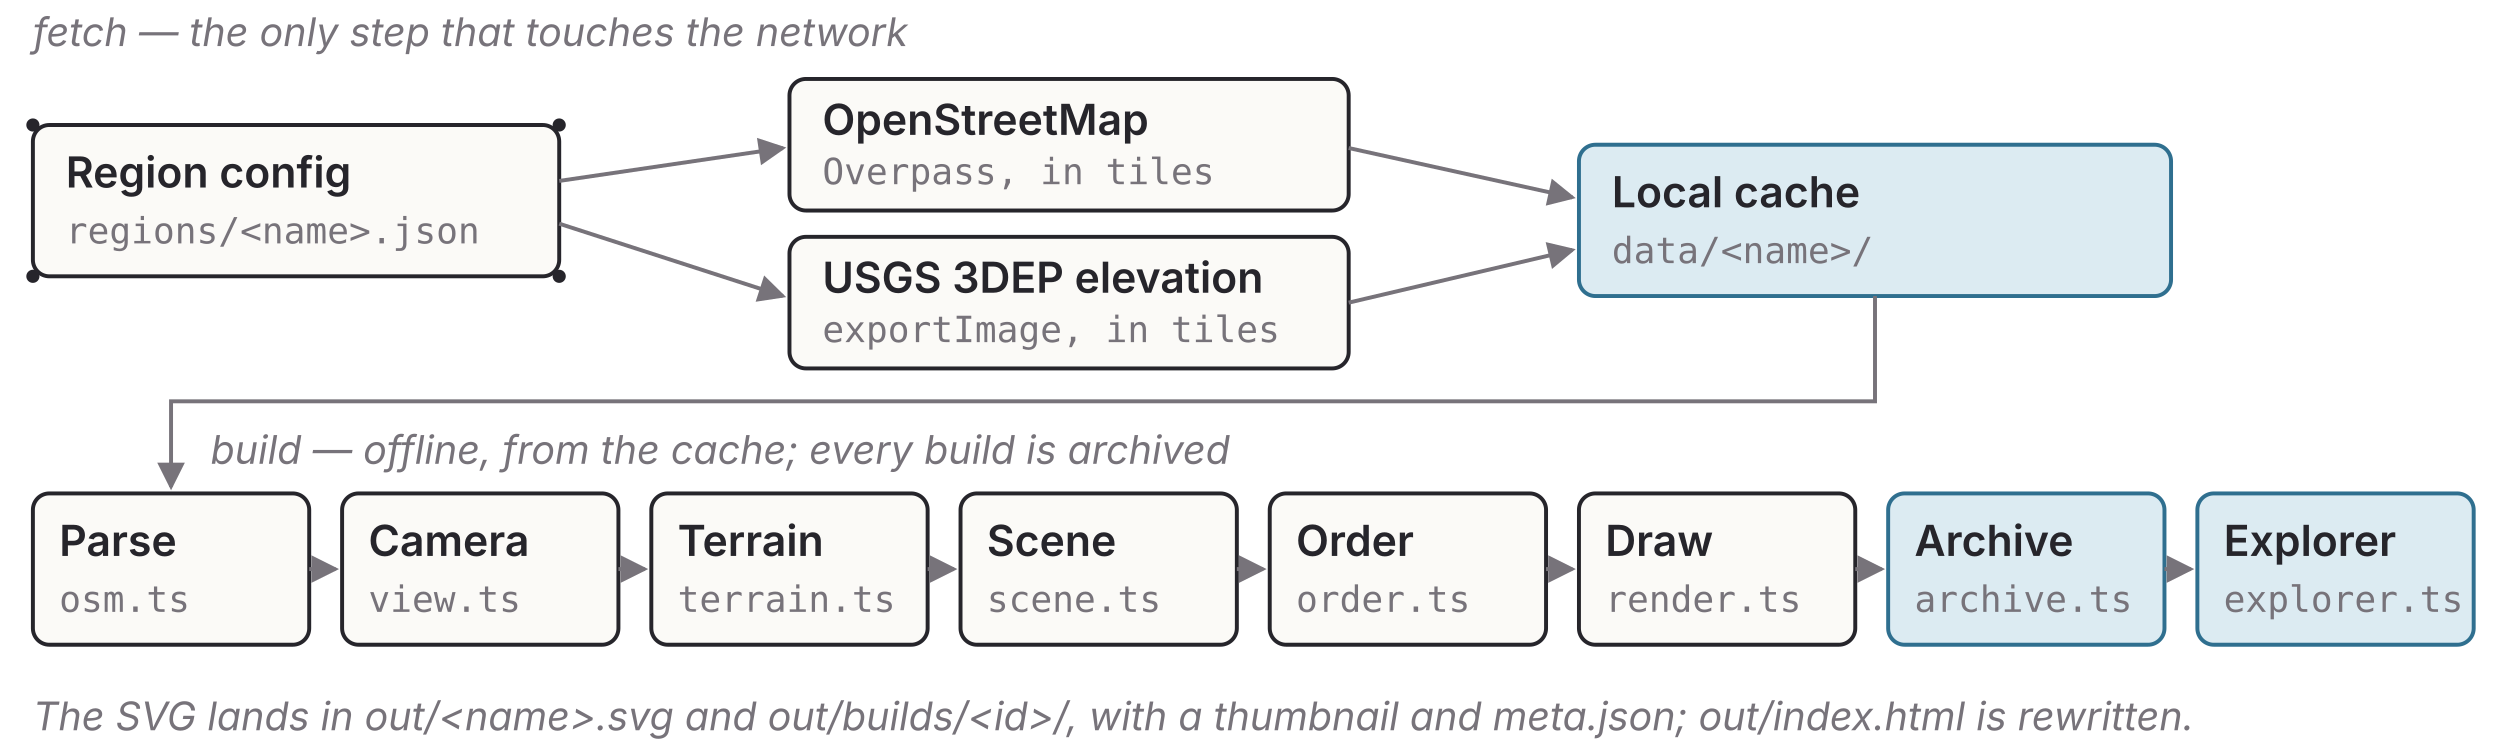
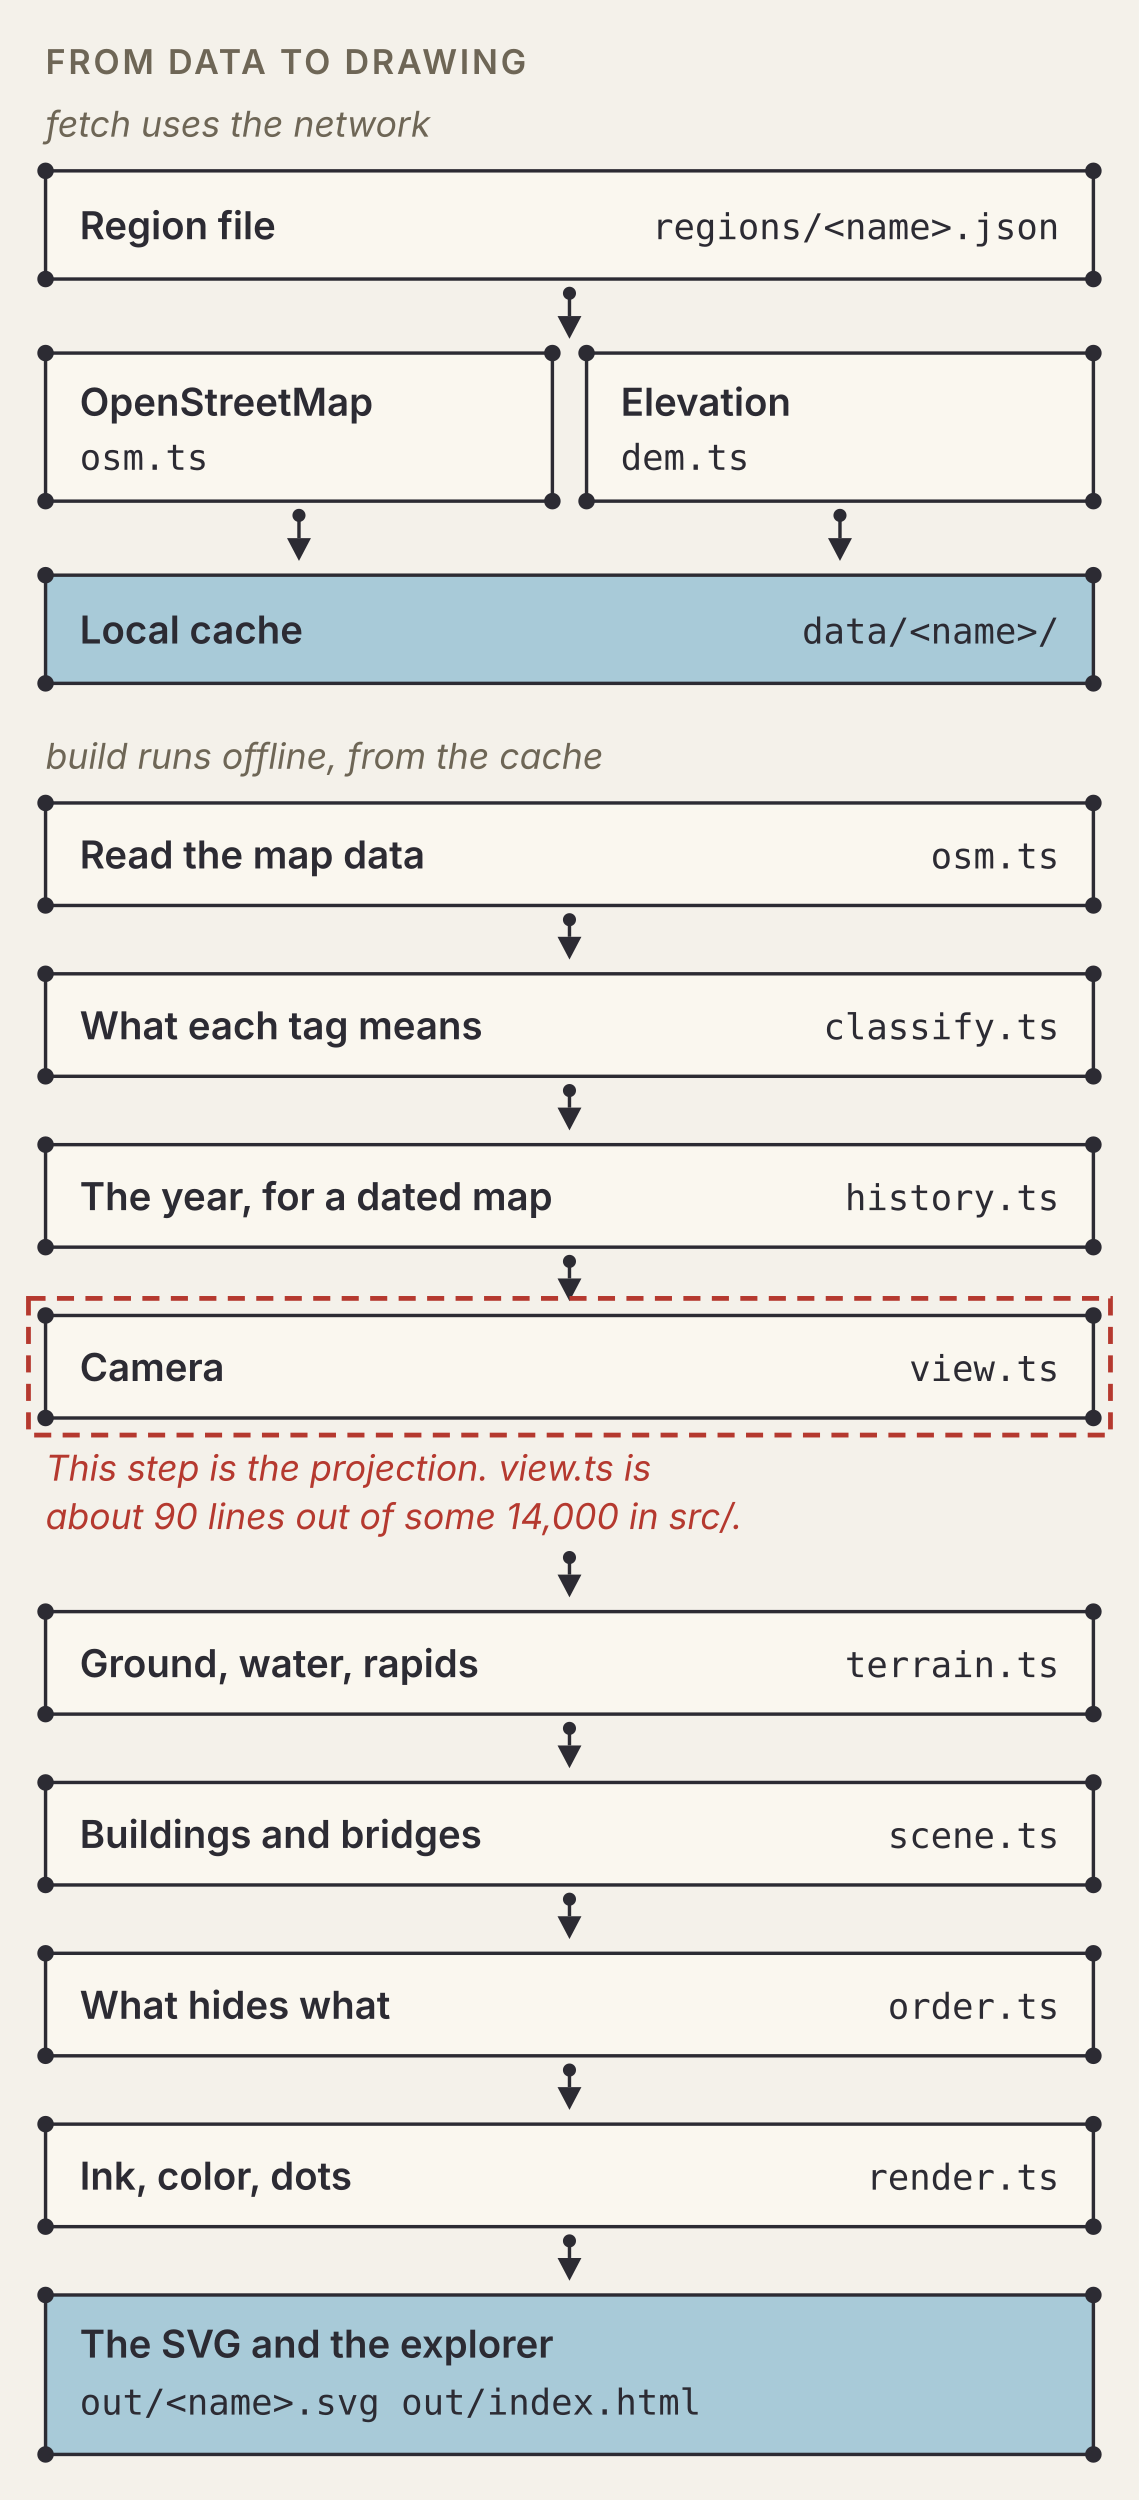
- <svg xmlns="http://www.w3.org/2000/svg" viewBox="0 0 760 228" role="img" aria-labelledby="t d" font-family="ui-sans-serif, -apple-system, 'Segoe UI', system-ui, sans-serif">
+ <svg xmlns="http://www.w3.org/2000/svg" viewBox="0 0 400 878" width="400" height="878" role="img" aria-labelledby="pipe-t pipe-d">
  <style>
- .b{fill:#fbfaf7;stroke:#26252b;stroke-width:1.2}
- .k{fill:#dcebf2;stroke:#2f6f8f;stroke-width:1.2}
- .t{fill:#26252b;font-size:13px;font-weight:600}
- .s{fill:#77737a;font-size:11px;font-family:ui-monospace,SFMono-Regular,Menlo,monospace}
- .l{fill:#77737a;font-size:12px;font-style:italic}
- .a{fill:none;stroke:#77737a;stroke-width:1.2;marker-end:url(#h)}
- .h{fill:#77737a}
- .dot{fill:#26252b}
- @media (prefers-color-scheme: dark){
- .b{fill:#1b1d23;stroke:#e5e6ec}.k{fill:#22323d;stroke:#7fb6d4}.t{fill:#e5e6ec}.s,.l{fill:#9497a3}.a{stroke:#9497a3}.h{fill:#9497a3}.dot{fill:#e5e6ec}
- }
+ text{font-family:ui-sans-serif, -apple-system, 'Segoe UI', system-ui, sans-serif}
+ .h{font:600 12px ui-sans-serif, -apple-system, 'Segoe UI', system-ui, sans-serif;letter-spacing:.08em}
+ .n{font:700 16px 'Libre Baskerville', Baskerville, Georgia, serif}
+ .b{font-size:13.5px}
+ .bb{font-size:13.5px;font-weight:600}
+ .m{font:12.5px ui-monospace, SFMono-Regular, Menlo, monospace}
+ .s{font-size:12.5px}
+ .si{font-size:12.5px;font-style:italic}
+ .bg{fill:#f4f1ea}.ink{fill:#2c2b33}.dim{fill:#6e6656}.card{fill:#faf7ef}.artist{fill:#f2c879}.agent{fill:#c3d3e2}.code{fill:#d3dfb9}.cache{fill:#a8cad8}.acc{fill:#b5392f}.edge{fill:none;stroke:#2c2b33;stroke-width:1.2}.thin{fill:none;stroke:#2c2b33;stroke-width:0.72}.edge.card{fill:#faf7ef}.edge.cache{fill:#a8cad8}.edge.artist{fill:#f2c879}.edge.agent{fill:#c3d3e2}.edge.code{fill:#d3dfb9}.mark{fill:#f4f1ea;stroke:#2c2b33;stroke-width:1.2}.mark.solid{fill:#2c2b33}.mark.dash{stroke-dasharray:2.6 1.7}.hl{fill:none;stroke:#b5392f;stroke-width:1.68;stroke-dasharray:6 4}
+ @media (prefers-color-scheme: dark){.bg{fill:#14161d}.ink{fill:#c9d1e6}.dim{fill:#8a90a2}.card{fill:#1d2029}.artist{fill:#8a6f3c}.agent{fill:#34465a}.code{fill:#22302a}.cache{fill:#1b2e3b}.acc{fill:#e0614f}.edge{fill:none;stroke:#c9d1e6;stroke-width:1.2}.thin{fill:none;stroke:#c9d1e6;stroke-width:0.72}.edge.card{fill:#1d2029}.edge.cache{fill:#1b2e3b}.edge.artist{fill:#8a6f3c}.edge.agent{fill:#34465a}.edge.code{fill:#22302a}.mark{fill:#14161d;stroke:#c9d1e6;stroke-width:1.2}.mark.solid{fill:#c9d1e6}.mark.dash{stroke-dasharray:2.6 1.7}.hl{fill:none;stroke:#e0614f;stroke-width:1.68;stroke-dasharray:6 4}}
</style>
-   <defs>
-     <marker id="h" viewBox="0 0 8 8" refX="7" refY="4" markerWidth="7" markerHeight="7" orient="auto">
-       <path class="h" d="M0 0L8 4L0 8z" />
-     </marker>
-   </defs>
-   <text class="l" x="10" y="14">fetch — the only step that touches the network</text>
-   <rect class="b" x="10" y="38" width="160" height="46" rx="5" />
-   <text class="t" x="20" y="57">Region config</text>
-   <text class="s" x="20" y="74">regions/&lt;name&gt;.json</text>
-   <rect class="b" x="240" y="24" width="170" height="40" rx="5" />
-   <text class="t" x="250" y="41">OpenStreetMap</text>
-   <text class="s" x="250" y="56">Overpass, in tiles</text>
-   <rect class="b" x="240" y="72" width="170" height="40" rx="5" />
-   <text class="t" x="250" y="89">USGS 3DEP elevation</text>
-   <text class="s" x="250" y="104">exportImage, in tiles</text>
-   <rect class="k" x="480" y="44" width="180" height="46" rx="5" />
-   <text class="t" x="490" y="63">Local cache</text>
-   <text class="s" x="490" y="80">data/&lt;name&gt;/</text>
-   <path class="a" d="M170 55L238 45" />
-   <path class="a" d="M170 68L238 90" />
-   <path class="a" d="M410 45L478 60" />
-   <path class="a" d="M410 92L478 76" />
-   <text class="l" x="64" y="141">build — offline, from the cache; every build is archived</text>
-   <path class="a" d="M570 90V122H52V148" />
-   <g transform="translate(10 150)">
-     <rect class="b" x="0" width="84" height="46" rx="5" />
-     <text class="t" x="8" y="19">Parse</text>
-     <text class="s" x="8" y="36">osm.ts</text>
-     <rect class="b" x="94" width="84" height="46" rx="5" />
-     <text class="t" x="102" y="19">Camera</text>
-     <text class="s" x="102" y="36">view.ts</text>
-     <rect class="b" x="188" width="84" height="46" rx="5" />
-     <text class="t" x="196" y="19">Terrain</text>
-     <text class="s" x="196" y="36">terrain.ts</text>
-     <rect class="b" x="282" width="84" height="46" rx="5" />
-     <text class="t" x="290" y="19">Scene</text>
-     <text class="s" x="290" y="36">scene.ts</text>
-     <rect class="b" x="376" width="84" height="46" rx="5" />
-     <text class="t" x="384" y="19">Order</text>
-     <text class="s" x="384" y="36">order.ts</text>
-     <rect class="b" x="470" width="84" height="46" rx="5" />
-     <text class="t" x="478" y="19">Draw</text>
-     <text class="s" x="478" y="36">render.ts</text>
-     <rect class="k" x="564" width="84" height="46" rx="5" />
-     <text class="t" x="572" y="19">Archive</text>
-     <text class="s" x="572" y="36">archive.ts</text>
-     <rect class="k" x="658" width="84" height="46" rx="5" />
-     <text class="t" x="666" y="19">Explorer</text>
-     <text class="s" x="666" y="36">explorer.ts</text>
-     <path class="a" d="M84 23H92" />
-     <path class="a" d="M178 23H186" />
-     <path class="a" d="M272 23H280" />
-     <path class="a" d="M366 23H374" />
-     <path class="a" d="M460 23H468" />
-     <path class="a" d="M554 23H562" />
-     <path class="a" d="M648 23H656" />
-   </g>
-   <circle class="dot" cx="10" cy="38" r="2" />
-   <circle class="dot" cx="170" cy="38" r="2" />
-   <circle class="dot" cx="10" cy="84" r="2" />
-   <circle class="dot" cx="170" cy="84" r="2" />
-   <text class="l" x="10" y="222">The SVG lands in out/&lt;name&gt;.svg and out/builds/&lt;id&gt;/, with a thumbnail and meta.json; out/index.html is rewritten.</text>
+   <rect width="400" height="878" class="bg" />
+   <text x="16" y="26" class="h dim">FROM DATA TO DRAWING</text>
+   <text x="16" y="48" class="si dim">fetch uses the network</text>
+   <rect x="16" y="60" width="368" height="38" class="edge card" />
+   <circle cx="16" cy="60" r="2.9" class="ink" />
+   <circle cx="384" cy="60" r="2.9" class="ink" />
+   <circle cx="16" cy="98" r="2.9" class="ink" />
+   <circle cx="384" cy="98" r="2.9" class="ink" />
+   <text x="28" y="84" class="bb ink">Region file</text>
+   <text x="372" y="84" class="m ink" text-anchor="end">regions/&lt;name&gt;.json</text>
+   <path d="M200 103L200 111" class="edge" />
+   <path d="M200 119L195.8 111L204.2 111Z" class="ink" />
+   <circle cx="200" cy="103" r="2.3" class="ink" />
+   <rect x="16" y="124" width="178" height="52" class="edge card" />
+   <circle cx="16" cy="124" r="2.9" class="ink" />
+   <circle cx="194" cy="124" r="2.9" class="ink" />
+   <circle cx="16" cy="176" r="2.9" class="ink" />
+   <circle cx="194" cy="176" r="2.9" class="ink" />
+   <text x="28" y="146" class="bb ink">OpenStreetMap</text>
+   <text x="28" y="165" class="m ink">osm.ts</text>
+   <rect x="206" y="124" width="178" height="52" class="edge card" />
+   <circle cx="206" cy="124" r="2.9" class="ink" />
+   <circle cx="384" cy="124" r="2.9" class="ink" />
+   <circle cx="206" cy="176" r="2.9" class="ink" />
+   <circle cx="384" cy="176" r="2.9" class="ink" />
+   <text x="218" y="146" class="bb ink">Elevation</text>
+   <text x="218" y="165" class="m ink">dem.ts</text>
+   <path d="M105 181L105 189" class="edge" />
+   <path d="M105 197L100.8 189L109.2 189Z" class="ink" />
+   <circle cx="105" cy="181" r="2.3" class="ink" />
+   <path d="M295 181L295 189" class="edge" />
+   <path d="M295 197L290.8 189L299.2 189Z" class="ink" />
+   <circle cx="295" cy="181" r="2.3" class="ink" />
+   <rect x="16" y="202" width="368" height="38" class="edge cache" />
+   <circle cx="16" cy="202" r="2.9" class="ink" />
+   <circle cx="384" cy="202" r="2.9" class="ink" />
+   <circle cx="16" cy="240" r="2.9" class="ink" />
+   <circle cx="384" cy="240" r="2.9" class="ink" />
+   <text x="28" y="226" class="bb ink">Local cache</text>
+   <text x="372" y="226" class="m ink" text-anchor="end">data/&lt;name&gt;/</text>
+   <text x="16" y="270" class="si dim">build runs offline, from the cache</text>
+   <rect x="16" y="282" width="368" height="36" class="edge card" />
+   <circle cx="16" cy="282" r="2.9" class="ink" />
+   <circle cx="384" cy="282" r="2.9" class="ink" />
+   <circle cx="16" cy="318" r="2.9" class="ink" />
+   <circle cx="384" cy="318" r="2.9" class="ink" />
+   <text x="28" y="305" class="bb ink">Read the map data</text>
+   <text x="372" y="305" class="m ink" text-anchor="end">osm.ts</text>
+   <path d="M200 323L200 329" class="edge" />
+   <path d="M200 337L195.8 329L204.2 329Z" class="ink" />
+   <circle cx="200" cy="323" r="2.3" class="ink" />
+   <rect x="16" y="342" width="368" height="36" class="edge card" />
+   <circle cx="16" cy="342" r="2.9" class="ink" />
+   <circle cx="384" cy="342" r="2.9" class="ink" />
+   <circle cx="16" cy="378" r="2.9" class="ink" />
+   <circle cx="384" cy="378" r="2.9" class="ink" />
+   <text x="28" y="365" class="bb ink">What each tag means</text>
+   <text x="372" y="365" class="m ink" text-anchor="end">classify.ts</text>
+   <path d="M200 383L200 389" class="edge" />
+   <path d="M200 397L195.8 389L204.2 389Z" class="ink" />
+   <circle cx="200" cy="383" r="2.3" class="ink" />
+   <rect x="16" y="402" width="368" height="36" class="edge card" />
+   <circle cx="16" cy="402" r="2.9" class="ink" />
+   <circle cx="384" cy="402" r="2.9" class="ink" />
+   <circle cx="16" cy="438" r="2.9" class="ink" />
+   <circle cx="384" cy="438" r="2.9" class="ink" />
+   <text x="28" y="425" class="bb ink">The year, for a dated map</text>
+   <text x="372" y="425" class="m ink" text-anchor="end">history.ts</text>
+   <path d="M200 443L200 449" class="edge" />
+   <path d="M200 457L195.8 449L204.2 449Z" class="ink" />
+   <circle cx="200" cy="443" r="2.3" class="ink" />
+   <rect x="16" y="462" width="368" height="36" class="edge card" />
+   <circle cx="16" cy="462" r="2.9" class="ink" />
+   <circle cx="384" cy="462" r="2.9" class="ink" />
+   <circle cx="16" cy="498" r="2.9" class="ink" />
+   <circle cx="384" cy="498" r="2.9" class="ink" />
+   <text x="28" y="485" class="bb ink">Camera</text>
+   <text x="372" y="485" class="m ink" text-anchor="end">view.ts</text>
+   <rect x="10" y="456" width="380" height="48" class="hl" />
+   <text x="16" y="520" class="si acc">This step is the projection. view.ts is</text>
+   <text x="16" y="537" class="si acc">about 90 lines out of some 14,000 in src/.</text>
+   <path d="M200 547L200 553" class="edge" />
+   <path d="M200 561L195.8 553L204.2 553Z" class="ink" />
+   <circle cx="200" cy="547" r="2.3" class="ink" />
+   <rect x="16" y="566" width="368" height="36" class="edge card" />
+   <circle cx="16" cy="566" r="2.9" class="ink" />
+   <circle cx="384" cy="566" r="2.9" class="ink" />
+   <circle cx="16" cy="602" r="2.9" class="ink" />
+   <circle cx="384" cy="602" r="2.9" class="ink" />
+   <text x="28" y="589" class="bb ink">Ground, water, rapids</text>
+   <text x="372" y="589" class="m ink" text-anchor="end">terrain.ts</text>
+   <path d="M200 607L200 613" class="edge" />
+   <path d="M200 621L195.8 613L204.2 613Z" class="ink" />
+   <circle cx="200" cy="607" r="2.3" class="ink" />
+   <rect x="16" y="626" width="368" height="36" class="edge card" />
+   <circle cx="16" cy="626" r="2.9" class="ink" />
+   <circle cx="384" cy="626" r="2.9" class="ink" />
+   <circle cx="16" cy="662" r="2.9" class="ink" />
+   <circle cx="384" cy="662" r="2.9" class="ink" />
+   <text x="28" y="649" class="bb ink">Buildings and bridges</text>
+   <text x="372" y="649" class="m ink" text-anchor="end">scene.ts</text>
+   <path d="M200 667L200 673" class="edge" />
+   <path d="M200 681L195.8 673L204.2 673Z" class="ink" />
+   <circle cx="200" cy="667" r="2.3" class="ink" />
+   <rect x="16" y="686" width="368" height="36" class="edge card" />
+   <circle cx="16" cy="686" r="2.9" class="ink" />
+   <circle cx="384" cy="686" r="2.9" class="ink" />
+   <circle cx="16" cy="722" r="2.9" class="ink" />
+   <circle cx="384" cy="722" r="2.9" class="ink" />
+   <text x="28" y="709" class="bb ink">What hides what</text>
+   <text x="372" y="709" class="m ink" text-anchor="end">order.ts</text>
+   <path d="M200 727L200 733" class="edge" />
+   <path d="M200 741L195.8 733L204.2 733Z" class="ink" />
+   <circle cx="200" cy="727" r="2.3" class="ink" />
+   <rect x="16" y="746" width="368" height="36" class="edge card" />
+   <circle cx="16" cy="746" r="2.9" class="ink" />
+   <circle cx="384" cy="746" r="2.9" class="ink" />
+   <circle cx="16" cy="782" r="2.9" class="ink" />
+   <circle cx="384" cy="782" r="2.9" class="ink" />
+   <text x="28" y="769" class="bb ink">Ink, color, dots</text>
+   <text x="372" y="769" class="m ink" text-anchor="end">render.ts</text>
+   <path d="M200 787L200 793" class="edge" />
+   <path d="M200 801L195.8 793L204.2 793Z" class="ink" />
+   <circle cx="200" cy="787" r="2.3" class="ink" />
+   <rect x="16" y="806" width="368" height="56" class="edge cache" />
+   <circle cx="16" cy="806" r="2.9" class="ink" />
+   <circle cx="384" cy="806" r="2.9" class="ink" />
+   <circle cx="16" cy="862" r="2.9" class="ink" />
+   <circle cx="384" cy="862" r="2.9" class="ink" />
+   <text x="28" y="828" class="bb ink">The SVG and the explorer</text>
+   <text x="28" y="848" class="m ink">out/&lt;name&gt;.svg  out/index.html</text>
</svg>
